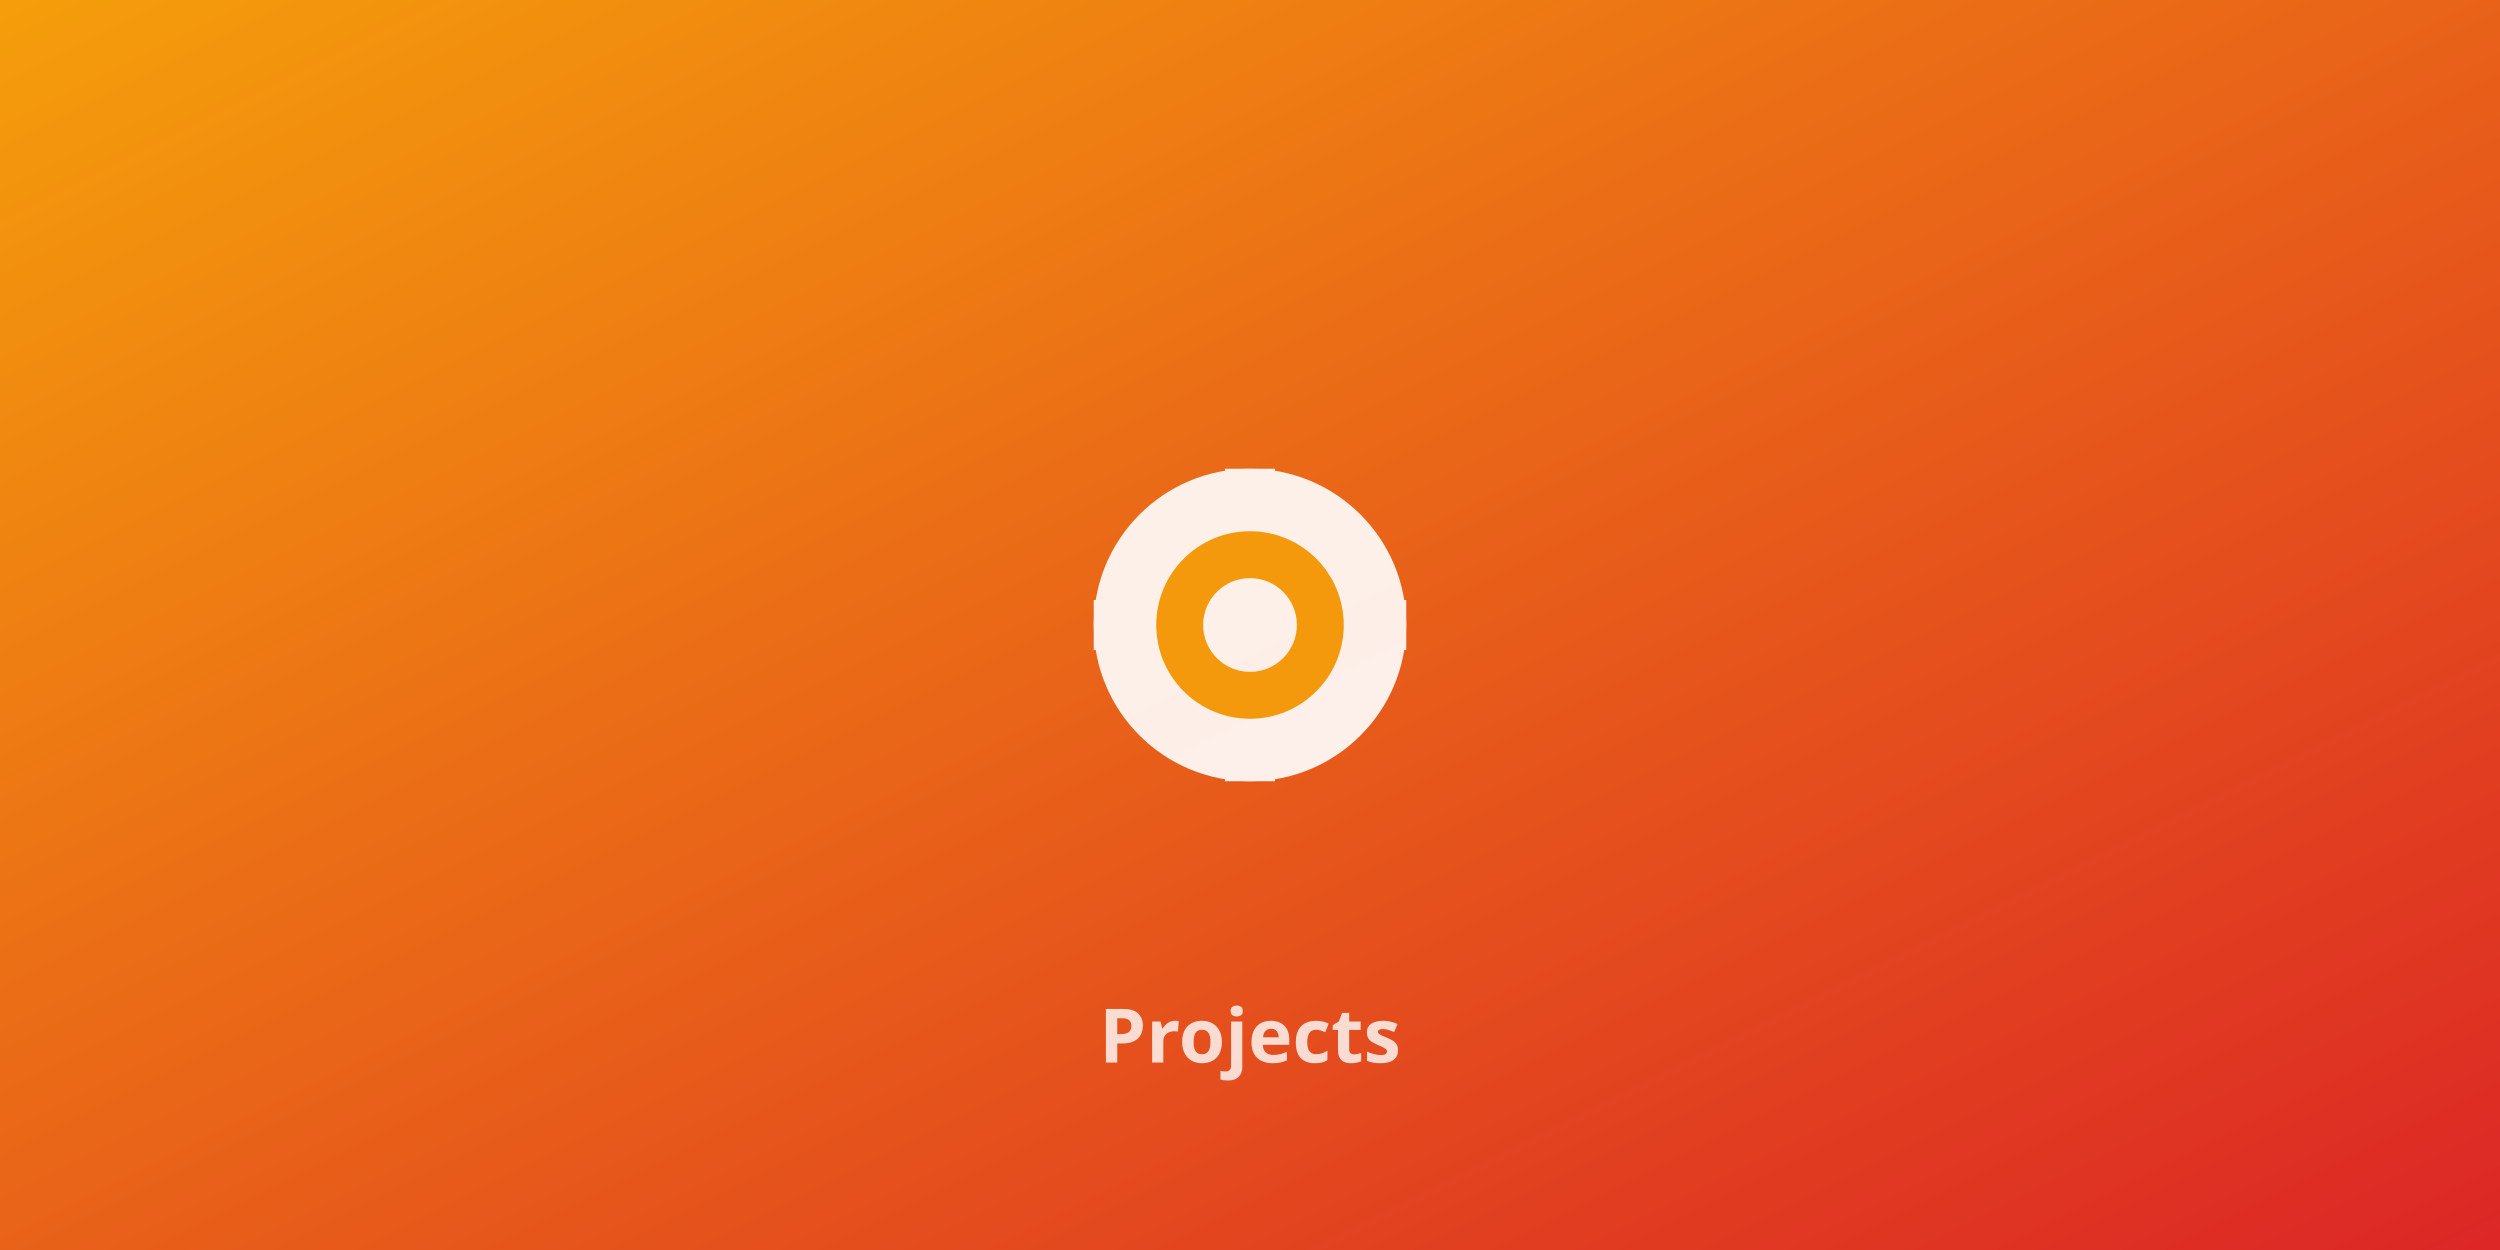
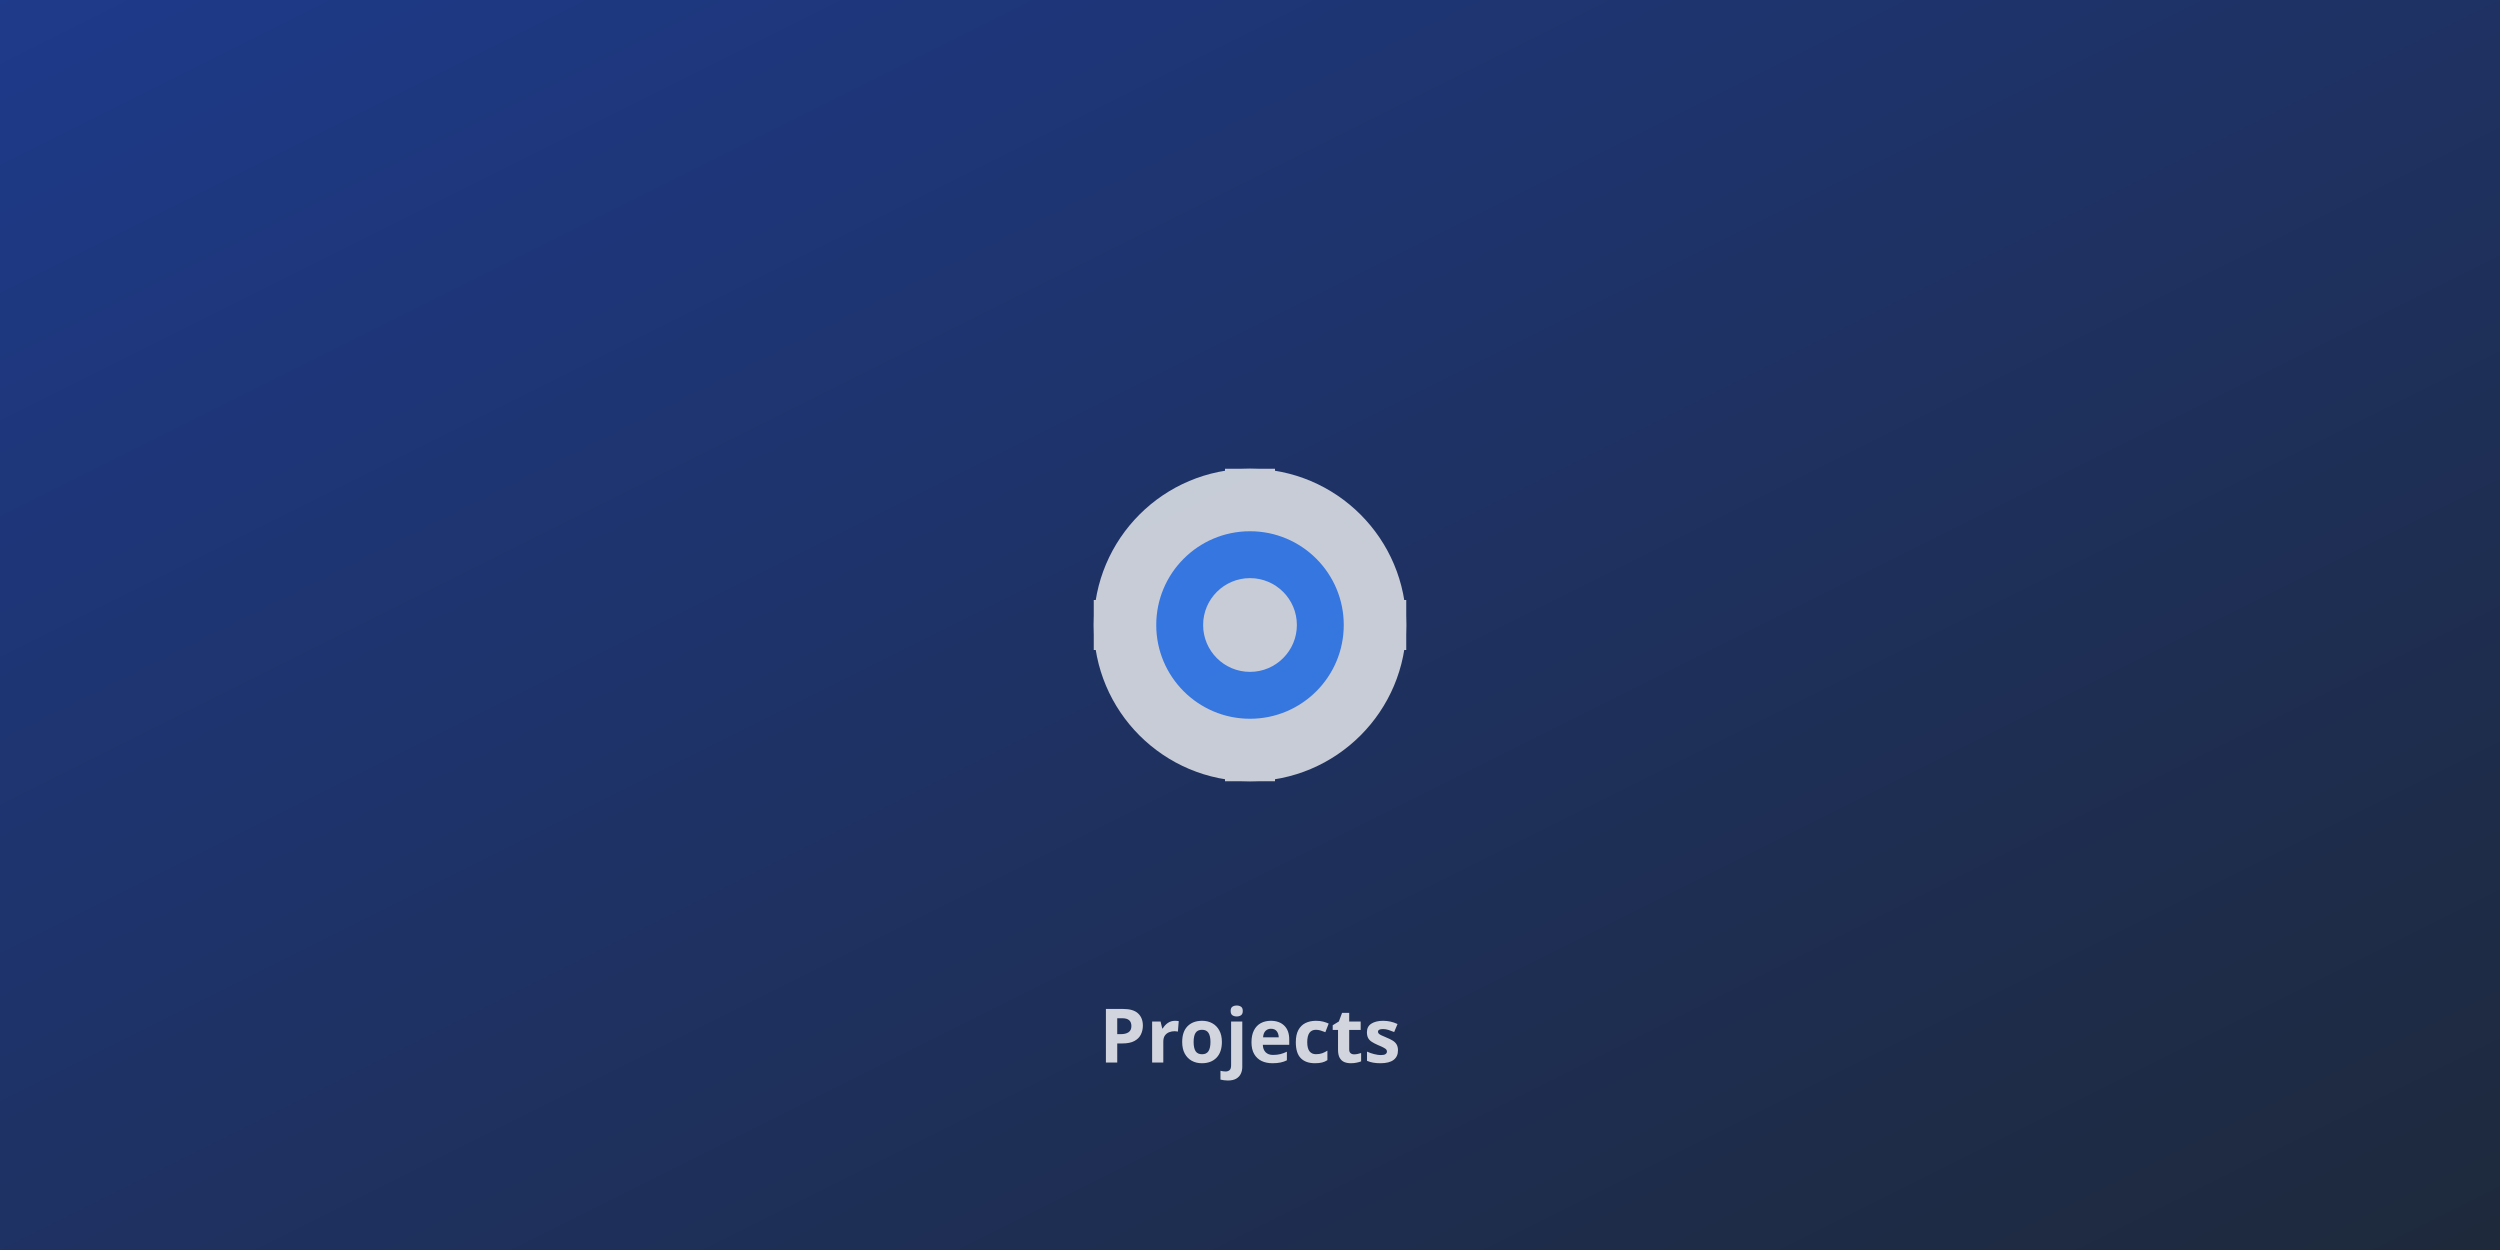
<svg xmlns="http://www.w3.org/2000/svg" viewBox="0 0 800 400">
  <defs>
    <linearGradient id="projGrad" x1="0%" y1="0%" x2="100%" y2="100%">
-       <stop offset="0%" style="stop-color:#F59E0B;stop-opacity:1" />
-       <stop offset="100%" style="stop-color:#DC2626;stop-opacity:1" />
+       <stop offset="0%" style="stop-color:#1E3A8A;stop-opacity:1" />
+       <stop offset="100%" style="stop-color:#1E293B;stop-opacity:1" />
    </linearGradient>
  </defs>
  <rect width="800" height="400" fill="url(#projGrad)" />
  <g transform="translate(400, 200)">
-     <g opacity="0.9">
-       <circle cx="0" cy="0" r="50" fill="white" />
-       <circle cx="0" cy="0" r="30" fill="#F59E0B" />
-       <circle cx="0" cy="0" r="15" fill="white" />
-       <rect x="-8" y="-50" width="16" height="100" fill="white" />
-       <rect x="-50" y="-8" width="100" height="16" fill="white" />
-       <rect x="-35" y="-35" width="70" height="70" fill="white" transform="rotate(45 0 0)" />
-       <circle cx="0" cy="0" r="30" fill="#F59E0B" />
-       <circle cx="0" cy="0" r="15" fill="white" />
+     <g opacity="0.85">
+       <circle cx="0" cy="0" r="50" fill="#E5E7EB" />
+       <circle cx="0" cy="0" r="30" fill="#3B82F6" />
+       <circle cx="0" cy="0" r="15" fill="#E5E7EB" />
+       <rect x="-8" y="-50" width="16" height="100" fill="#E5E7EB" />
+       <rect x="-50" y="-8" width="100" height="16" fill="#E5E7EB" />
+       <rect x="-35" y="-35" width="70" height="70" fill="#E5E7EB" transform="rotate(45 0 0)" />
+       <circle cx="0" cy="0" r="30" fill="#3B82F6" />
+       <circle cx="0" cy="0" r="15" fill="#E5E7EB" />
    </g>
  </g>
  <text x="400" y="340" font-family="system-ui" font-size="24" font-weight="600" fill="white" text-anchor="middle" opacity="0.8">Projects</text>
</svg>
